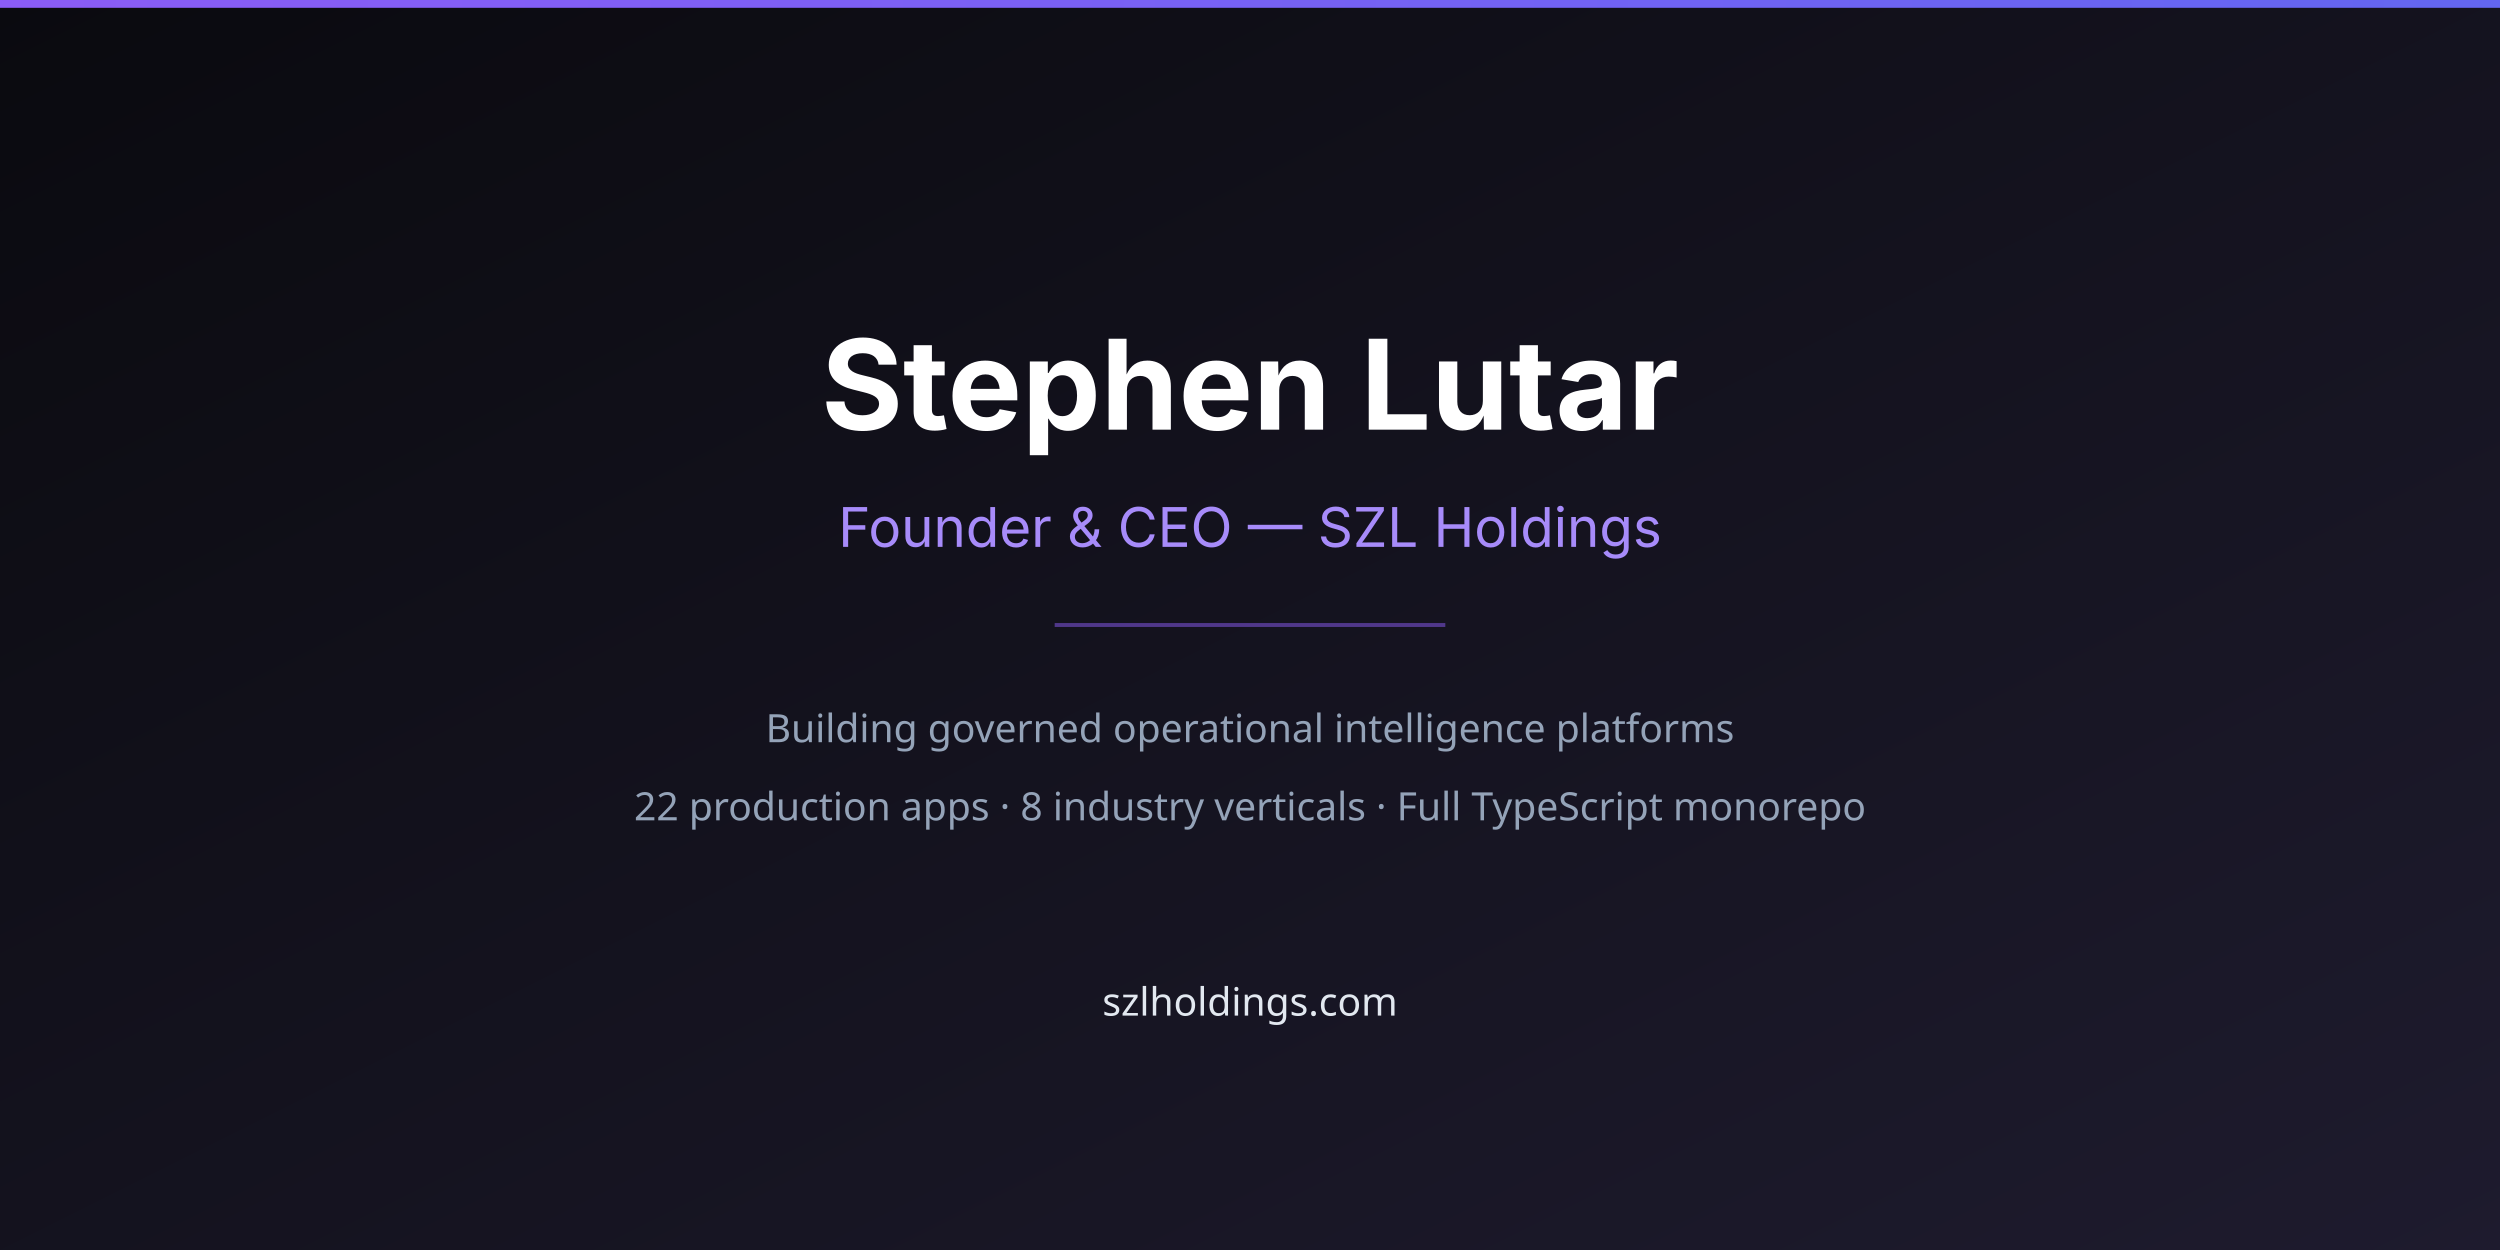
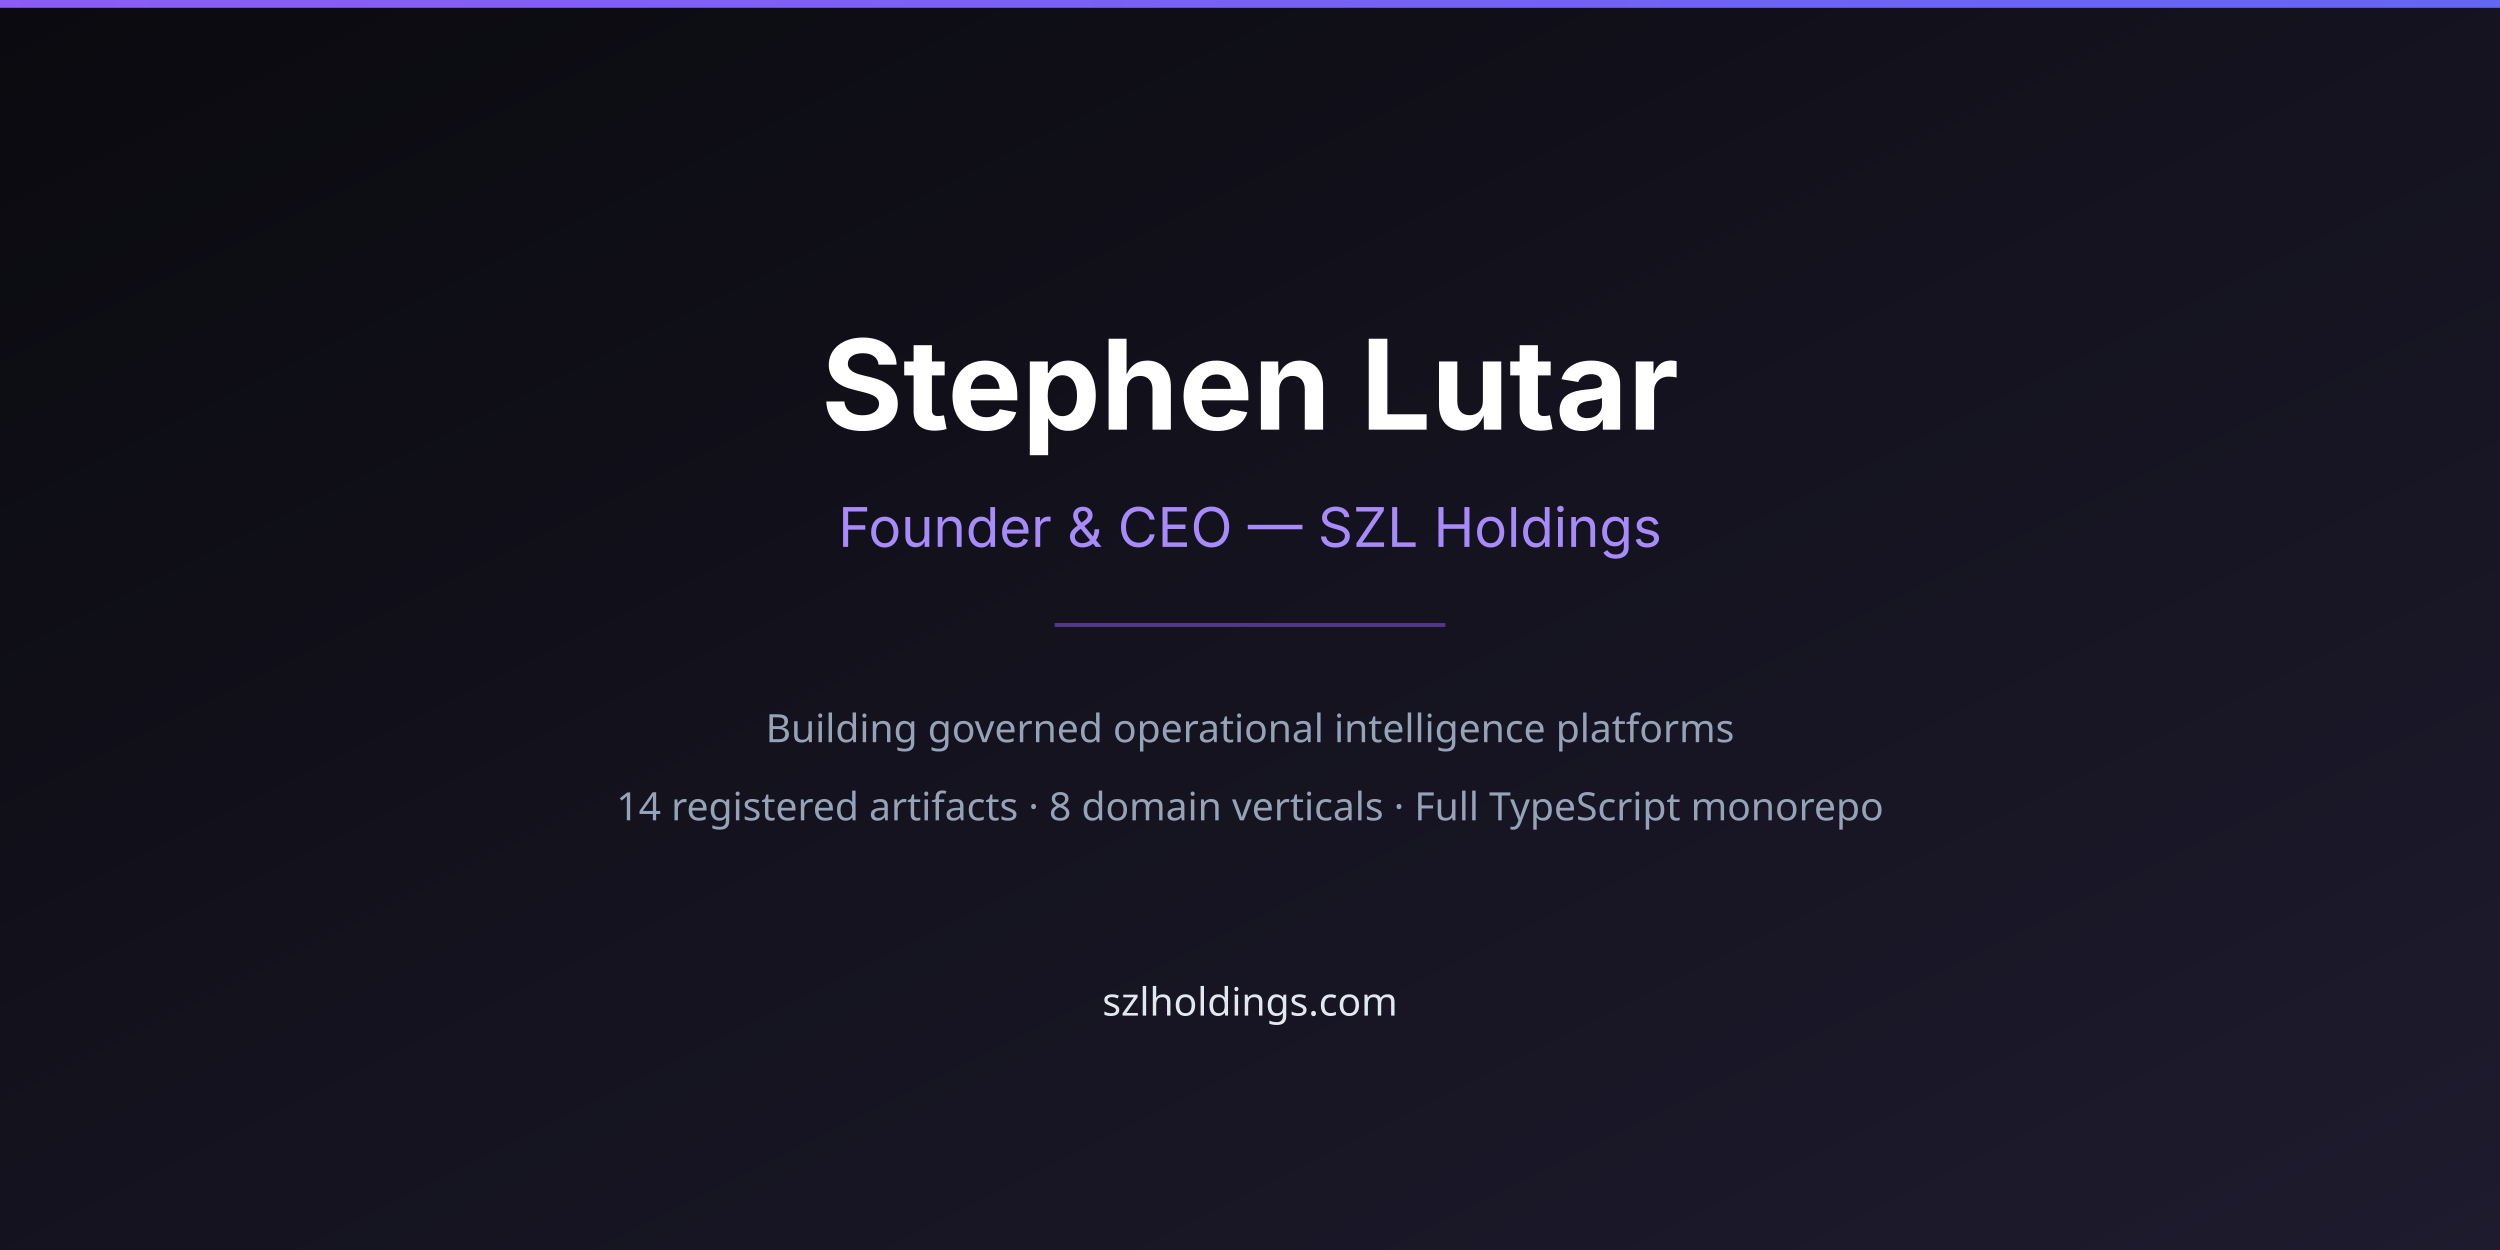
<svg xmlns="http://www.w3.org/2000/svg" width="1280" height="640">
  <defs>
    <linearGradient id="bg" x1="0%" y1="0%" x2="100%" y2="100%">
      <stop offset="0%" style="stop-color:#0a0a0f;stop-opacity:1" />
      <stop offset="100%" style="stop-color:#1e1b2e;stop-opacity:1" />
    </linearGradient>
    <linearGradient id="accent" x1="0%" y1="0%" x2="100%" y2="0%">
      <stop offset="0%" style="stop-color:#8b5cf6;stop-opacity:1" />
      <stop offset="100%" style="stop-color:#6366f1;stop-opacity:1" />
    </linearGradient>
  </defs>
  <rect width="1280" height="640" fill="url(#bg)" />
  <rect x="0" y="0" width="1280" height="4" fill="url(#accent)" />
  <text x="640" y="220" font-family="system-ui, -apple-system, sans-serif" font-size="64" font-weight="700" fill="#ffffff" text-anchor="middle">Stephen Lutar</text>
  <text x="640" y="280" font-family="system-ui, -apple-system, sans-serif" font-size="28" fill="#a78bfa" text-anchor="middle">Founder &amp; CEO — SZL Holdings</text>
  <line x1="540" y1="320" x2="740" y2="320" stroke="#8b5cf6" stroke-width="2" opacity="0.5" />
  <text x="640" y="380" font-family="system-ui, sans-serif" font-size="20" fill="#94a3b8" text-anchor="middle">Building governed operational intelligence platforms</text>
-   <text x="640" y="420" font-family="system-ui, sans-serif" font-size="20" fill="#94a3b8" text-anchor="middle">22 production apps · 8 industry verticals · Full TypeScript monorepo</text>
+   <text x="640" y="420" font-family="system-ui, sans-serif" font-size="20" fill="#94a3b8" text-anchor="middle">14 registered artifacts · 8 domain verticals · Full TypeScript monorepo</text>
  <text x="640" y="520" font-family="system-ui, sans-serif" font-size="20" fill="#e2e8f0" text-anchor="middle">szlholdings.com</text>
</svg>
